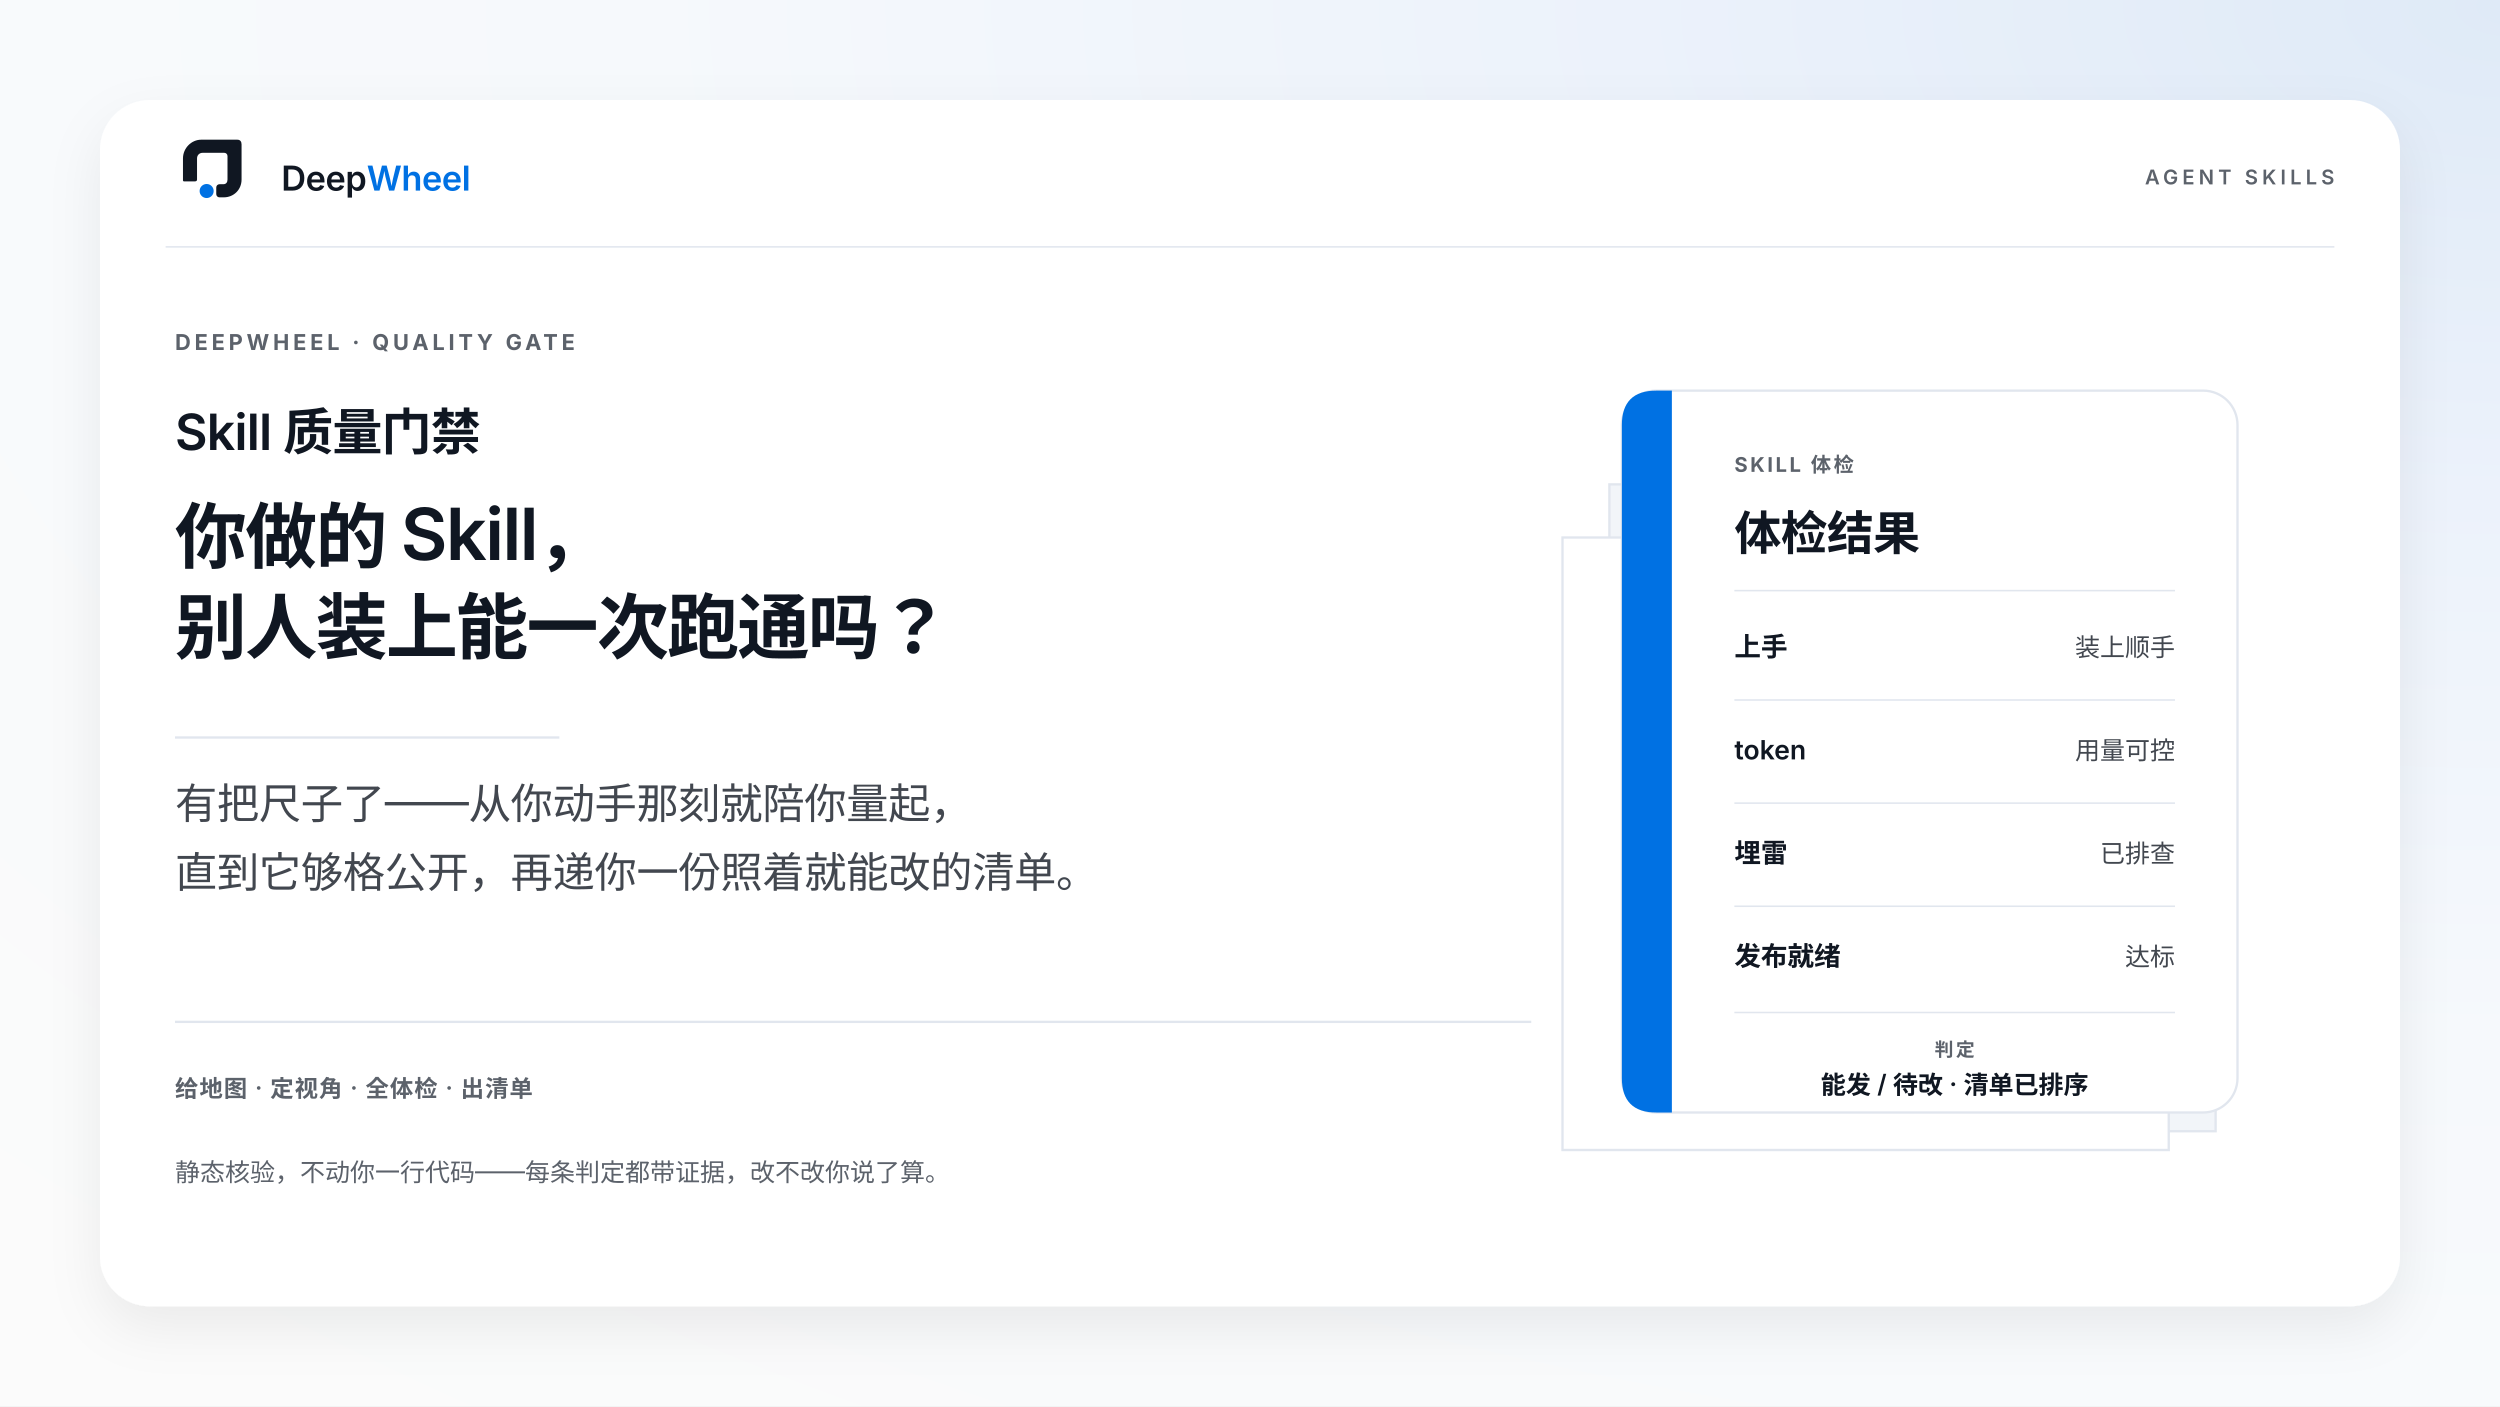
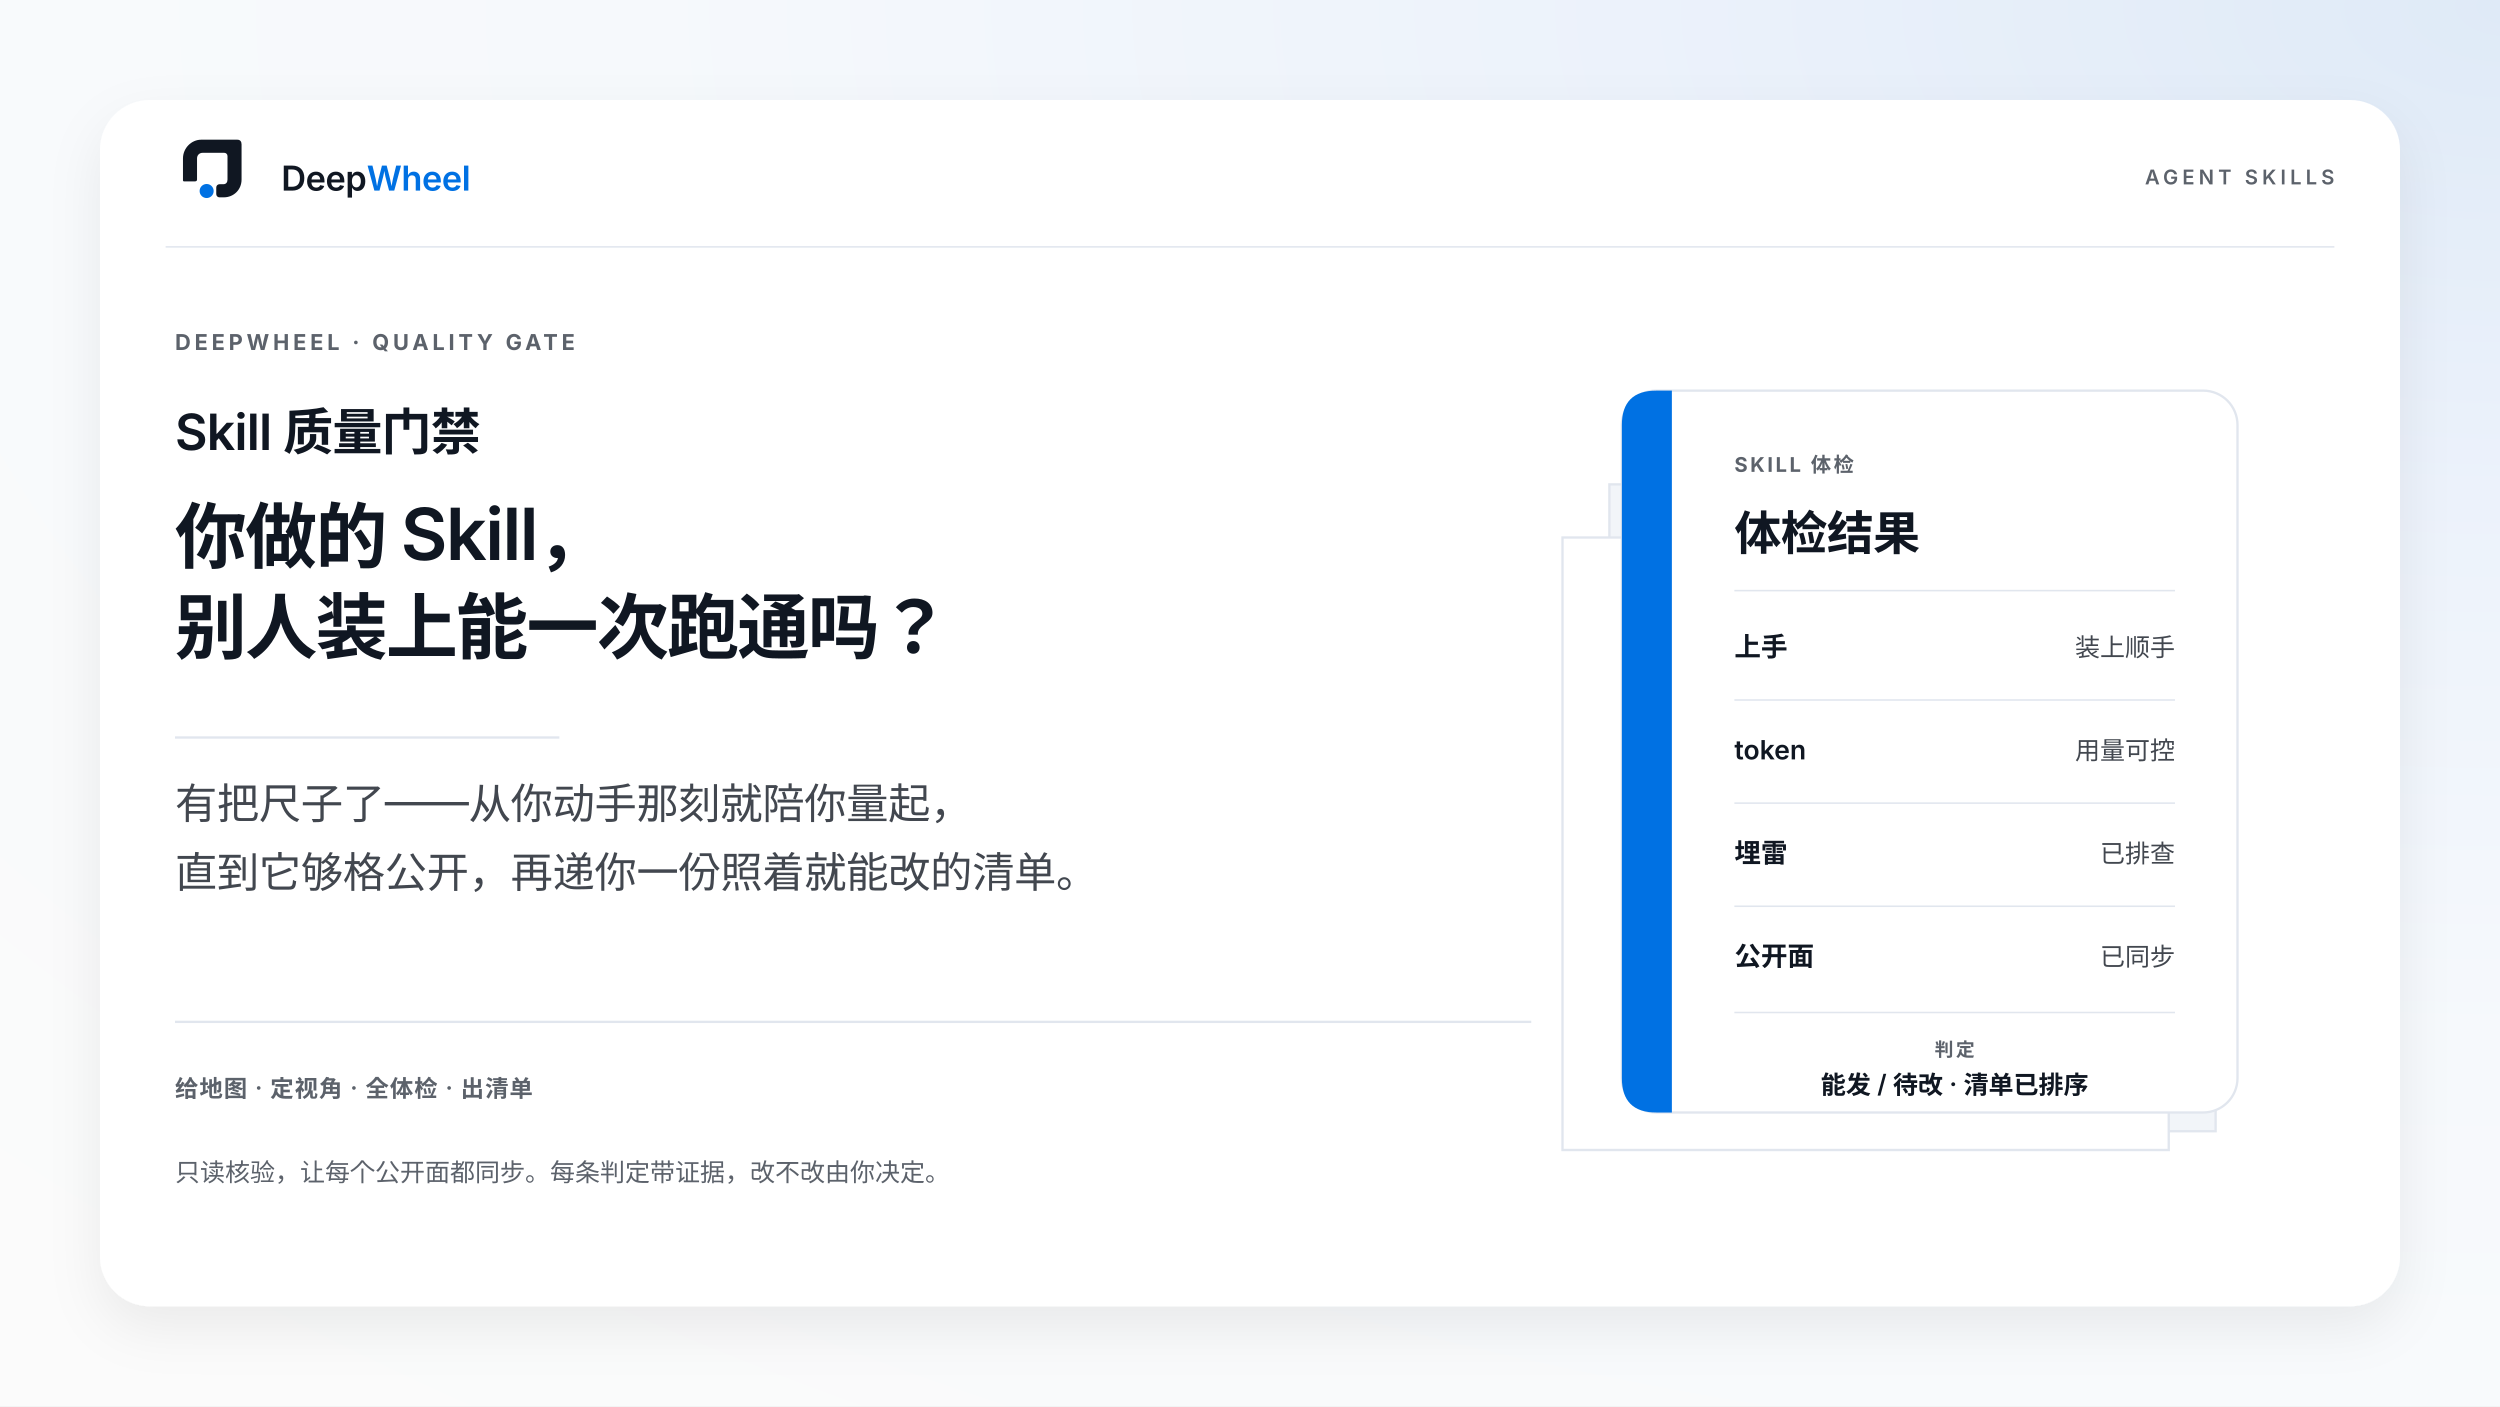
<svg xmlns="http://www.w3.org/2000/svg" width="1600" height="900" viewBox="0 0 1600 900" role="img" aria-labelledby="title desc">
  <defs>
    <radialGradient id="aura" cx="100%" cy="0%" r="135%">
      <stop offset="0%" stop-color="#DFEAF7" />
      <stop offset="26%" stop-color="#ECF2FB" />
      <stop offset="55%" stop-color="#F6F9FC" />
      <stop offset="100%" stop-color="#FBFBFB" />
    </radialGradient>
    <filter id="cardShadow" x="-10%" y="-10%" width="120%" height="130%">
      <feDropShadow dx="0" dy="2" stdDeviation="2" flood-color="#101722" flood-opacity=".04" />
      <feDropShadow dx="0" dy="14" stdDeviation="17" flood-color="#101722" flood-opacity=".07" />
    </filter>
  </defs>
  <rect width="1600" height="900" fill="url(#aura)" />
  <rect x="64" y="64" width="1472" height="772" rx="32" fill="#FFFFFF" filter="url(#cardShadow)" />
  <g transform="translate(106 81) scale(.30)">
    <path fill="#101722" d="M37 115V68C37 46 55 28 76 28H153C159 28 162 32 162 38V113C162 135 145 151 124 151H115C111 151 108 148 108 144V130C108 126 111 123 115 123H123C129 123 132 119 132 113V63C132 59 129 56 125 56H79C72 56 67 61 67 68V113C67 116 65 117 62 117H39C38 117 37 116 37 115Z" />
    <circle cx="87.5" cy="137.5" r="14.99" fill="#0071E3" />
  </g>
  <text x="180" y="122" font-family="'Avenir Next','Inter',Arial,sans-serif" font-weight="600" font-size="22" fill="#101722" letter-spacing="-.3">Deep<tspan fill="#0071E3">Wheel</tspan>
  </text>
  <text x="1494" y="118" text-anchor="end" font-family="'Avenir Next','Inter',Arial,sans-serif" font-weight="600" font-size="13" fill="#5C626B" letter-spacing="2.6">AGENT SKILLS</text>
  <line x1="106" y1="158" x2="1494" y2="158" stroke="#E1E6EE" stroke-width="1" />
  <text x="112" y="224" font-family="'Avenir Next','PingFang SC','Inter',-apple-system,sans-serif" font-weight="700" font-size="14" fill="#5C626B" letter-spacing="2.4">DEEPWHEEL · QUALITY GATE</text>
  <text x="112" y="288" font-family="'Avenir Next','PingFang SC','Inter',-apple-system,sans-serif" font-weight="600" font-size="32" fill="#101722" letter-spacing="-.5">Skill 质量门禁</text>
  <text x="112" y="360" font-family="'Avenir Next','PingFang SC','Inter',-apple-system,sans-serif" font-weight="600" font-size="46" fill="#101722" letter-spacing="-1">
    <tspan x="112" dy="0">你做的 Skill，</tspan>
    <tspan x="112" dy="58">别人装上能一次跑通吗？</tspan>
  </text>
  <line x1="112" y1="472" x2="358" y2="472" stroke="#E1E6EE" stroke-width="1.5" />
  <text x="112" y="524" font-family="'Avenir Next','PingFang SC','Inter',-apple-system,sans-serif" font-weight="400" font-size="27" fill="#42474F" letter-spacing="-.15">
    <tspan x="112" dy="0">有把尺子了——从你动手那刻就陪你量起，</tspan>
    <tspan x="112" dy="44">直到它够格公开，再递你一份照着就能改的清单。</tspan>
  </text>
  <line x1="112" y1="654" x2="980" y2="654" stroke="#E1E6EE" stroke-width="1.5" />
  <text x="112" y="702" font-family="'Avenir Next','PingFang SC','Inter',-apple-system,sans-serif" font-weight="600" font-size="15" fill="#5C626B" letter-spacing="0.6">给地图   ·   定视角   ·   全体检   ·   出清单</text>
-   <text x="112" y="756" font-family="'Avenir Next','PingFang SC','Inter',-apple-system,sans-serif" font-weight="400" font-size="16" fill="#5C626B">静态核验，不动你一行代码——每条判定都带证据，改不改你说了算。</text>
+   <text x="112" y="756" font-family="'Avenir Next','PingFang SC','Inter',-apple-system,sans-serif" font-weight="400" font-size="16" fill="#5C626B">只读核验，让每个公开面都同步。每条判定带证据，改不改由你决定。</text>
  <path d="M1030 310 H1362 L1418 366 V724 H1030 Z" fill="#F2F5F9" stroke="#E1E6EE" stroke-width="1.5" />
  <path d="M1362 310 V366 H1418" fill="none" stroke="#E1E6EE" stroke-width="1.5" />
  <path d="M1000 344 H1332 L1388 400 V736 H1000 Z" fill="#FFFFFF" stroke="#E1E6EE" stroke-width="1.5" />
  <path d="M1332 344 V400 H1388" fill="none" stroke="#E1E6EE" stroke-width="1.5" />
  <rect x="1038" y="250" width="394" height="462" rx="22" fill="#FFFFFF" stroke="#E1E6EE" stroke-width="1.5" />
  <path d="M1038 272 Q1038 250 1060 250 H1070 V712 H1060 Q1038 712 1038 690 Z" fill="#0071E3" />
  <text x="1110" y="302" font-family="'Avenir Next','PingFang SC','Inter',-apple-system,sans-serif" font-weight="700" font-size="13" fill="#5C626B" letter-spacing="1.6">SKILL 体检</text>
  <text x="1110" y="352" font-family="'Avenir Next','PingFang SC','Inter',-apple-system,sans-serif" font-weight="600" font-size="30" fill="#101722" letter-spacing="-.4">体检结果</text>
  <line x1="1110" y1="378" x2="1392" y2="378" stroke="#E1E6EE" stroke-width="1" />
  <text x="1110" y="420" font-family="'Avenir Next','PingFang SC','Inter',-apple-system,sans-serif" font-weight="600" font-size="17" fill="#101722">上手</text>
  <text x="1392" y="420" text-anchor="end" font-family="'Avenir Next','PingFang SC','Inter',-apple-system,sans-serif" font-weight="400" font-size="16" fill="#42474F">装上顺手</text>
  <line x1="1110" y1="448" x2="1392" y2="448" stroke="#E1E6EE" stroke-width="1" />
  <text x="1110" y="486" font-family="'Avenir Next','PingFang SC','Inter',-apple-system,sans-serif" font-weight="600" font-size="17" fill="#101722">token</text>
  <text x="1392" y="486" text-anchor="end" font-family="'Avenir Next','PingFang SC','Inter',-apple-system,sans-serif" font-weight="400" font-size="16" fill="#42474F">用量可控</text>
  <line x1="1110" y1="514" x2="1392" y2="514" stroke="#E1E6EE" stroke-width="1" />
  <text x="1110" y="552" font-family="'Avenir Next','PingFang SC','Inter',-apple-system,sans-serif" font-weight="600" font-size="17" fill="#101722">埋雷</text>
  <text x="1392" y="552" text-anchor="end" font-family="'Avenir Next','PingFang SC','Inter',-apple-system,sans-serif" font-weight="400" font-size="16" fill="#42474F">已排查</text>
  <line x1="1110" y1="580" x2="1392" y2="580" stroke="#E1E6EE" stroke-width="1" />
-   <text x="1110" y="618" font-family="'Avenir Next','PingFang SC','Inter',-apple-system,sans-serif" font-weight="600" font-size="17" fill="#101722">发布就绪</text>
-   <text x="1392" y="618" text-anchor="end" font-family="'Avenir Next','PingFang SC','Inter',-apple-system,sans-serif" font-weight="400" font-size="16" fill="#42474F">达标</text>
+   <text x="1110" y="618" font-family="'Avenir Next','PingFang SC','Inter',-apple-system,sans-serif" font-weight="600" font-size="17" fill="#101722">公开面</text>
+   <text x="1392" y="618" text-anchor="end" font-family="'Avenir Next','PingFang SC','Inter',-apple-system,sans-serif" font-weight="400" font-size="16" fill="#42474F">已同步</text>
  <line x1="1110" y1="648" x2="1392" y2="648" stroke="#E1E6EE" stroke-width="1" />
  <text x="1251" y="676" text-anchor="middle" font-family="'Avenir Next','PingFang SC','Inter',-apple-system,sans-serif" font-weight="700" font-size="12" fill="#5C626B" letter-spacing="1.6">判定</text>
  <text x="1251" y="700" text-anchor="middle" font-family="'Avenir Next','PingFang SC','Inter',-apple-system,sans-serif" font-weight="600" font-size="16" fill="#101722">能发 / 待改 · 清单已排序</text>
</svg>
